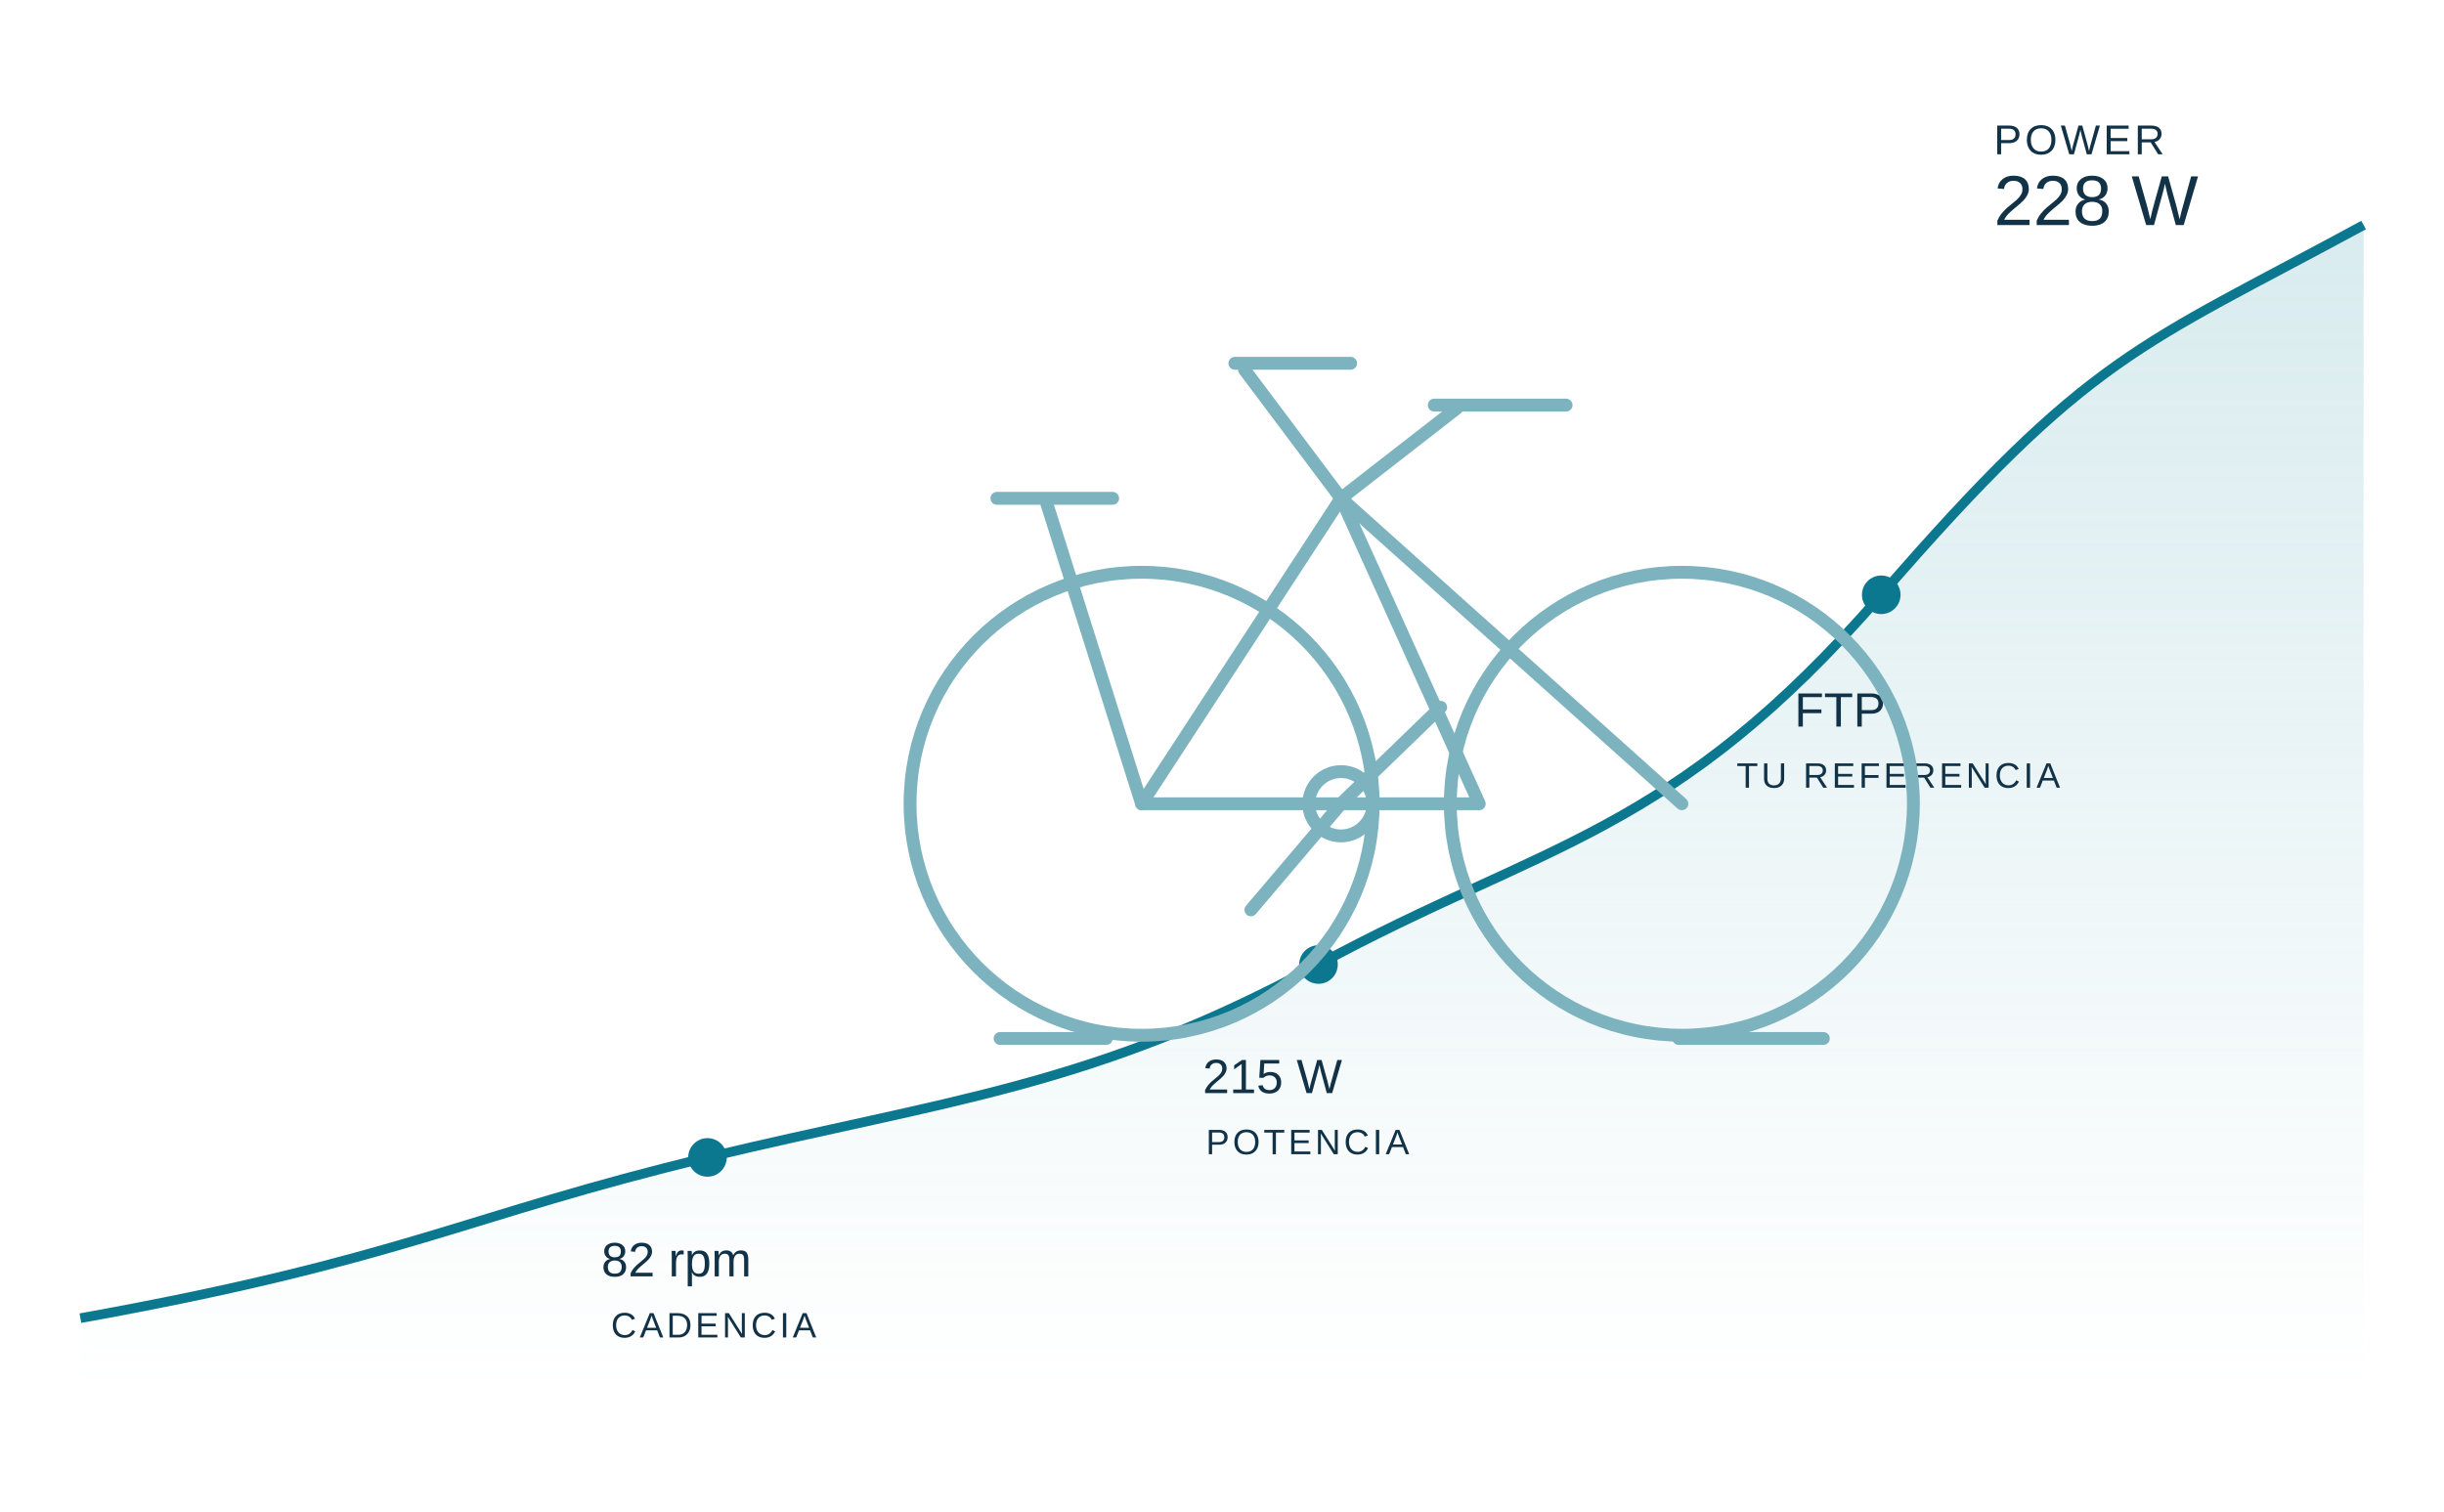
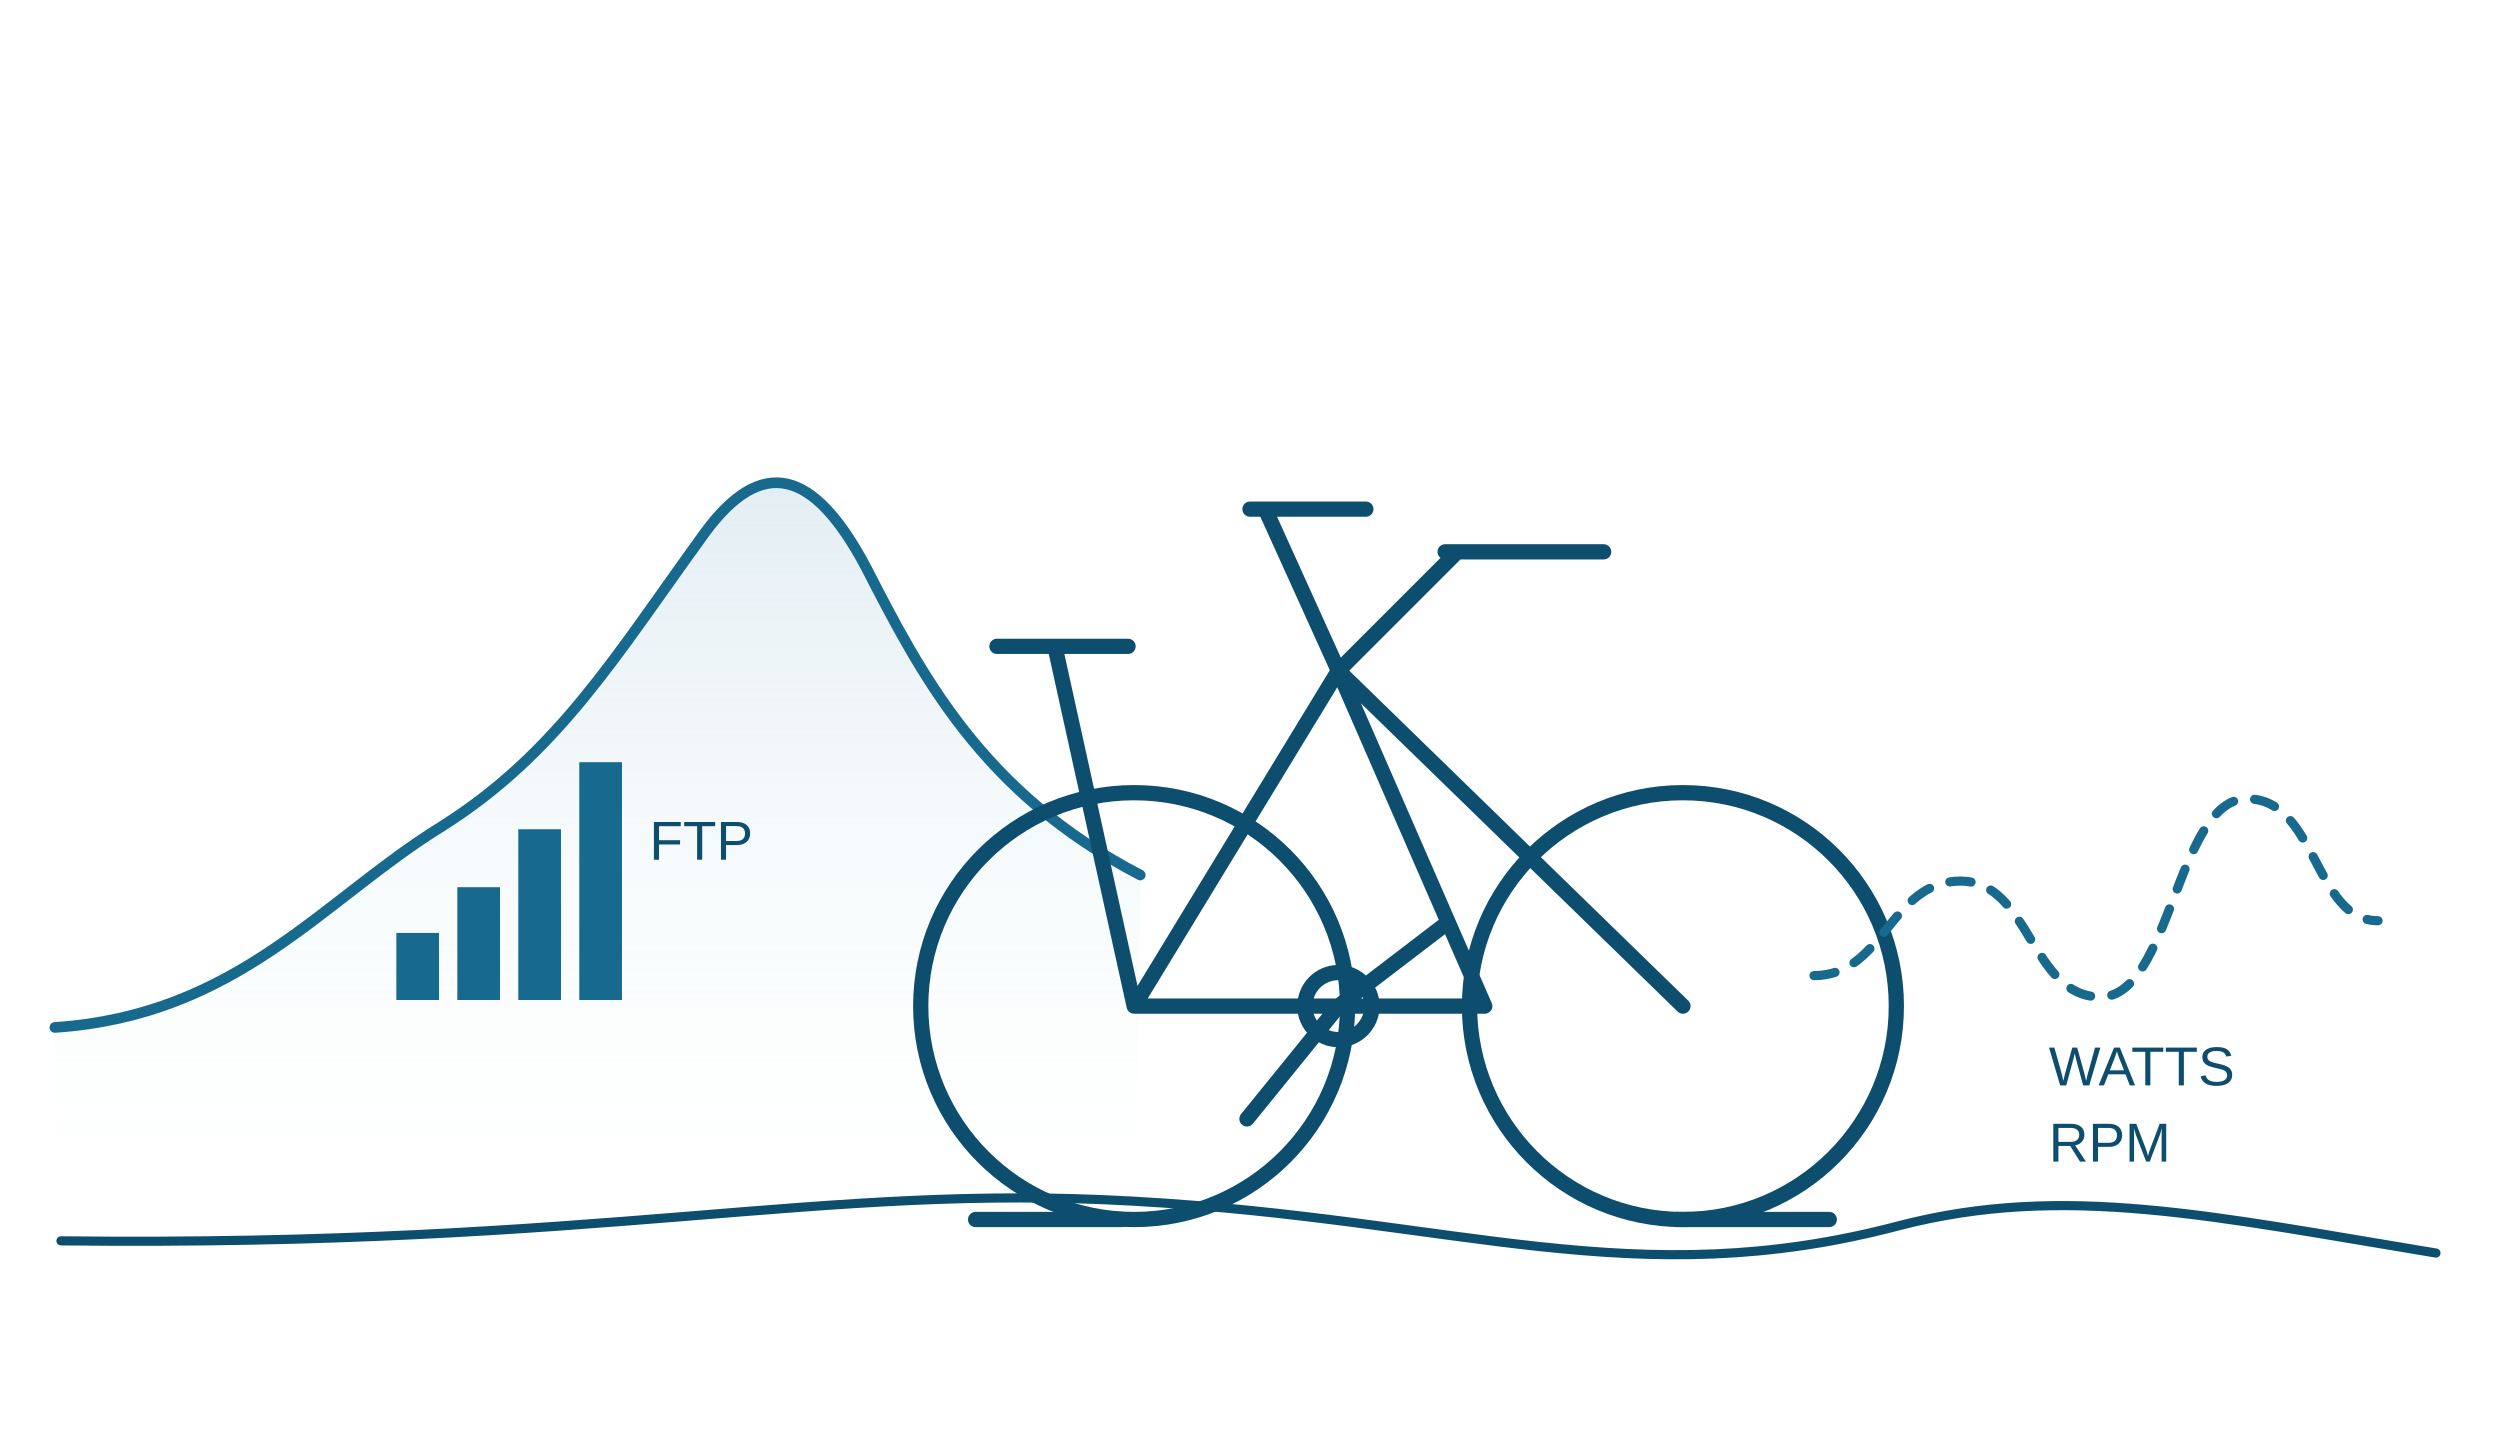
- <svg xmlns="http://www.w3.org/2000/svg" viewBox="0 0 760 470" role="img" aria-labelledby="t d">
+ <svg xmlns="http://www.w3.org/2000/svg" viewBox="0 0 820 470" role="img" aria-labelledby="t d">
  <defs>
-     <linearGradient id="area" x1="0" y1="0" x2="0" y2="1">
-       <stop offset="0" stop-color="#75b9c5" stop-opacity=".28" />
-       <stop offset="1" stop-color="#75b9c5" stop-opacity="0" />
+     <linearGradient id="fade" x1="0" y1="0" x2="0" y2="1">
+       <stop offset="0" stop-color="#b9d4e2" stop-opacity=".4" />
+       <stop offset="1" stop-color="#e2f4f6" stop-opacity="0" />
    </linearGradient>
  </defs>
-   <path d="M25 410 C125 392 145 378 220 360 S340 338 410 300 S520 260 585 185 S665 108 735 70 L735 430 L25 430Z" fill="url(#area)" />
-   <path d="M25 410 C125 392 145 378 220 360 S340 338 410 300 S520 260 585 185 S665 108 735 70" fill="none" stroke="#0b7890" stroke-width="3" />
-   <g fill="#0b7890">
-     <circle cx="220" cy="360" r="6" />
-     <circle cx="410" cy="300" r="6" />
-     <circle cx="585" cy="185" r="6" />
+   <path d="M18 337c60-4 88-42 127-66 38-24 57-56 86-96 19-26 36-21 53 11 18 35 38 74 90 101l-1 98H18z" fill="url(#fade)" />
+   <path d="M18 337c60-4 88-42 127-66 38-24 57-56 86-96 19-26 36-21 53 11 18 35 38 74 90 101" fill="none" stroke="#17698d" stroke-width="3.5" stroke-linecap="round" />
+   <g fill="none" stroke="#0d4d6d" stroke-width="5" stroke-linecap="round" stroke-linejoin="round">
+     <circle cx="372" cy="330" r="70" />
+     <circle cx="552" cy="330" r="70" />
+     <path d="M372 330l67-110 48 110zM439 220l113 110M439 220l39-39m-4 0h52M372 330l-26-118m-19 0h43M439 220l-24-53m-5 0h38M439 330l-30 37m30-37 34-26" />
+     <circle cx="439" cy="330" r="11" />
+     <path d="M368 400h-48m230 0h50" />
  </g>
-   <g fill="#123247" font-family="Arial,sans-serif">
-     <text x="187" y="397" font-size="15">82 rpm</text>
-     <text x="190" y="416" font-size="11" letter-spacing="1">CADENCIA</text>
-     <text x="374" y="340" font-size="15">215 W</text>
-     <text x="375" y="359" font-size="11" letter-spacing="1">POTENCIA</text>
-     <text x="558" y="226" font-size="15">FTP</text>
-     <text x="540" y="245" font-size="11" letter-spacing="1">TU REFERENCIA</text>
+   <g fill="#17698d">
+     <rect x="130" y="306" width="14" height="22" />
+     <rect x="150" y="291" width="14" height="37" />
+     <rect x="170" y="272" width="14" height="56" />
+     <rect x="190" y="250" width="14" height="78" />
  </g>
-   <g fill="none" stroke="#7cb3bf" stroke-width="4" stroke-linecap="round" stroke-linejoin="round">
-     <circle cx="355" cy="250" r="72" />
-     <circle cx="523" cy="250" r="72" />
-     <path d="M355 250 L417 155 L460 250 Z" />
-     <path d="M417 155 L523 250 M417 155 L453 127 M446 126 L487 126" />
-     <path d="M355 250 L325 155 M310 155 L346 155" />
-     <path d="M417 155 L387 115 M384 113 L420 113" />
-     <circle cx="417" cy="250" r="10" />
-     <path d="M417 250 l-28 33 M417 250 l31 -30" />
-     <path d="M344 323 h-33 M522 323 h45" />
+   <path d="M595 320c23 0 25-31 48-31s23 38 46 38 25-65 48-65 22 40 43 40" fill="none" stroke="#17698d" stroke-width="3" stroke-dasharray="7 7" stroke-linecap="round" />
+   <g fill="#0d4d6d" font-family="IBM Plex Sans,Arial,sans-serif">
+     <text x="213" y="282" font-size="18">FTP</text>
+     <text x="672" y="356" font-size="18">WATTS</text>
+     <text x="672" y="381" font-size="18">RPM</text>
  </g>
-   <g fill="#123247" font-family="Arial,sans-serif">
-     <text x="620" y="48" font-size="13" letter-spacing="1">POWER</text>
-     <text x="620" y="70" font-size="22">228 W</text>
-   </g>
+   <path d="M20 407c180 2 248-19 352-13 107 6 164 31 251 8 54-14 103-3 176 9" fill="none" stroke="#0d4d6d" stroke-width="3" stroke-linecap="round" />
</svg>
